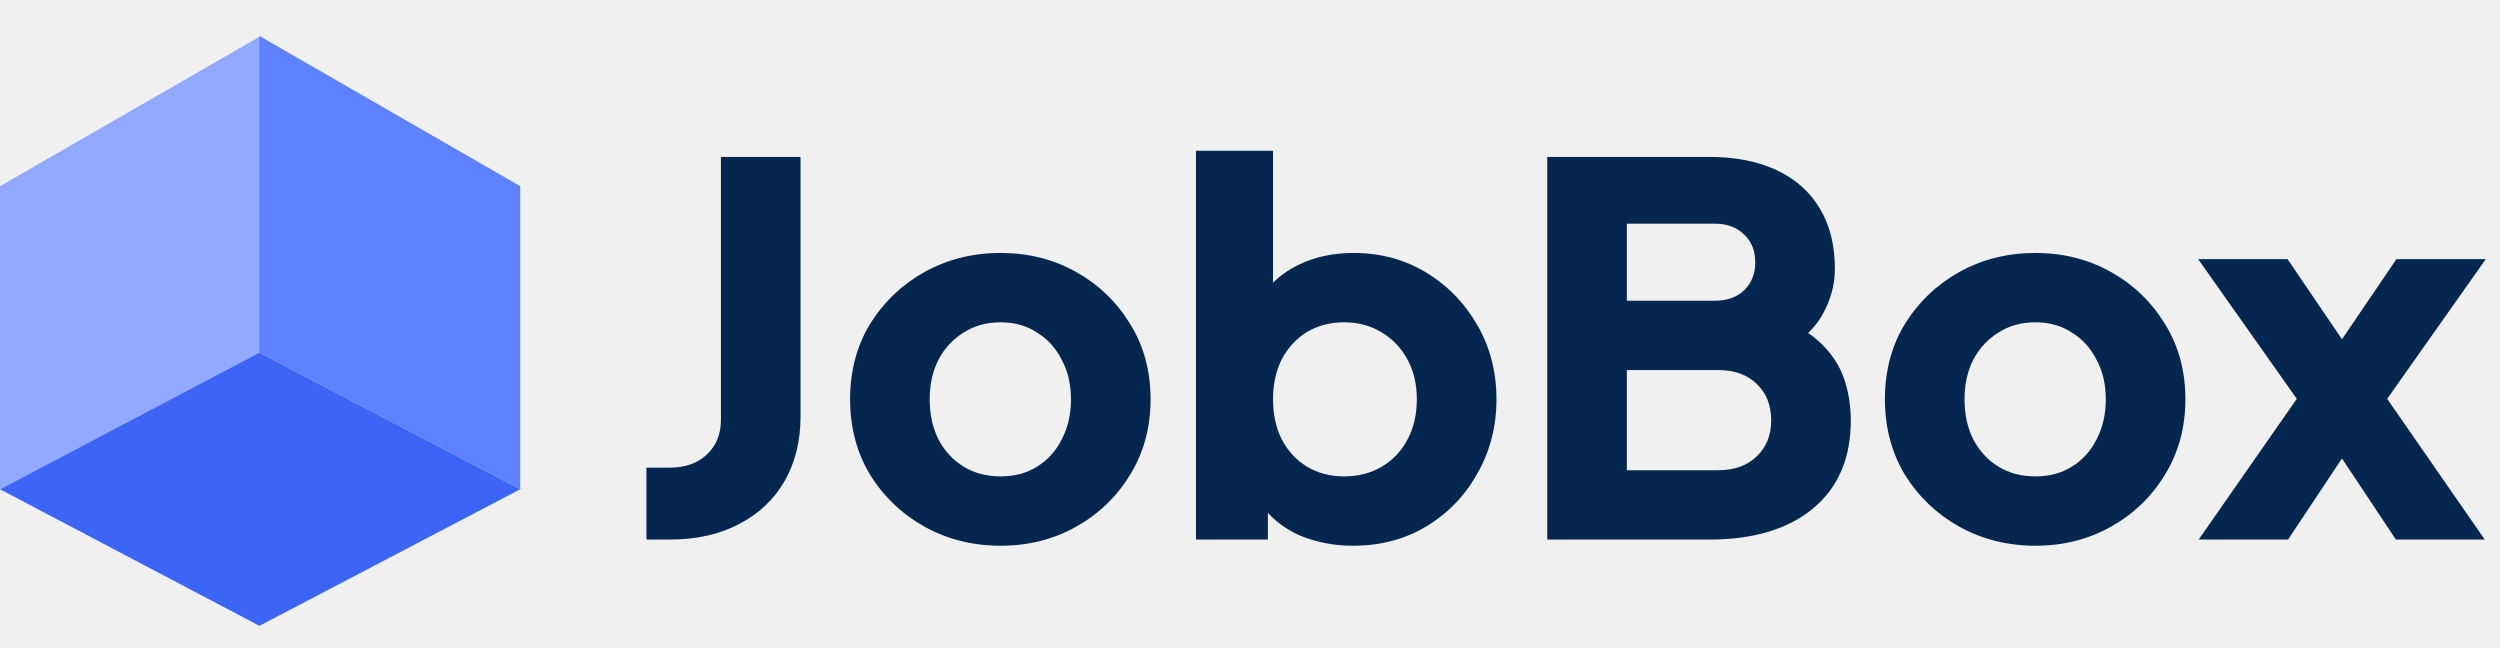
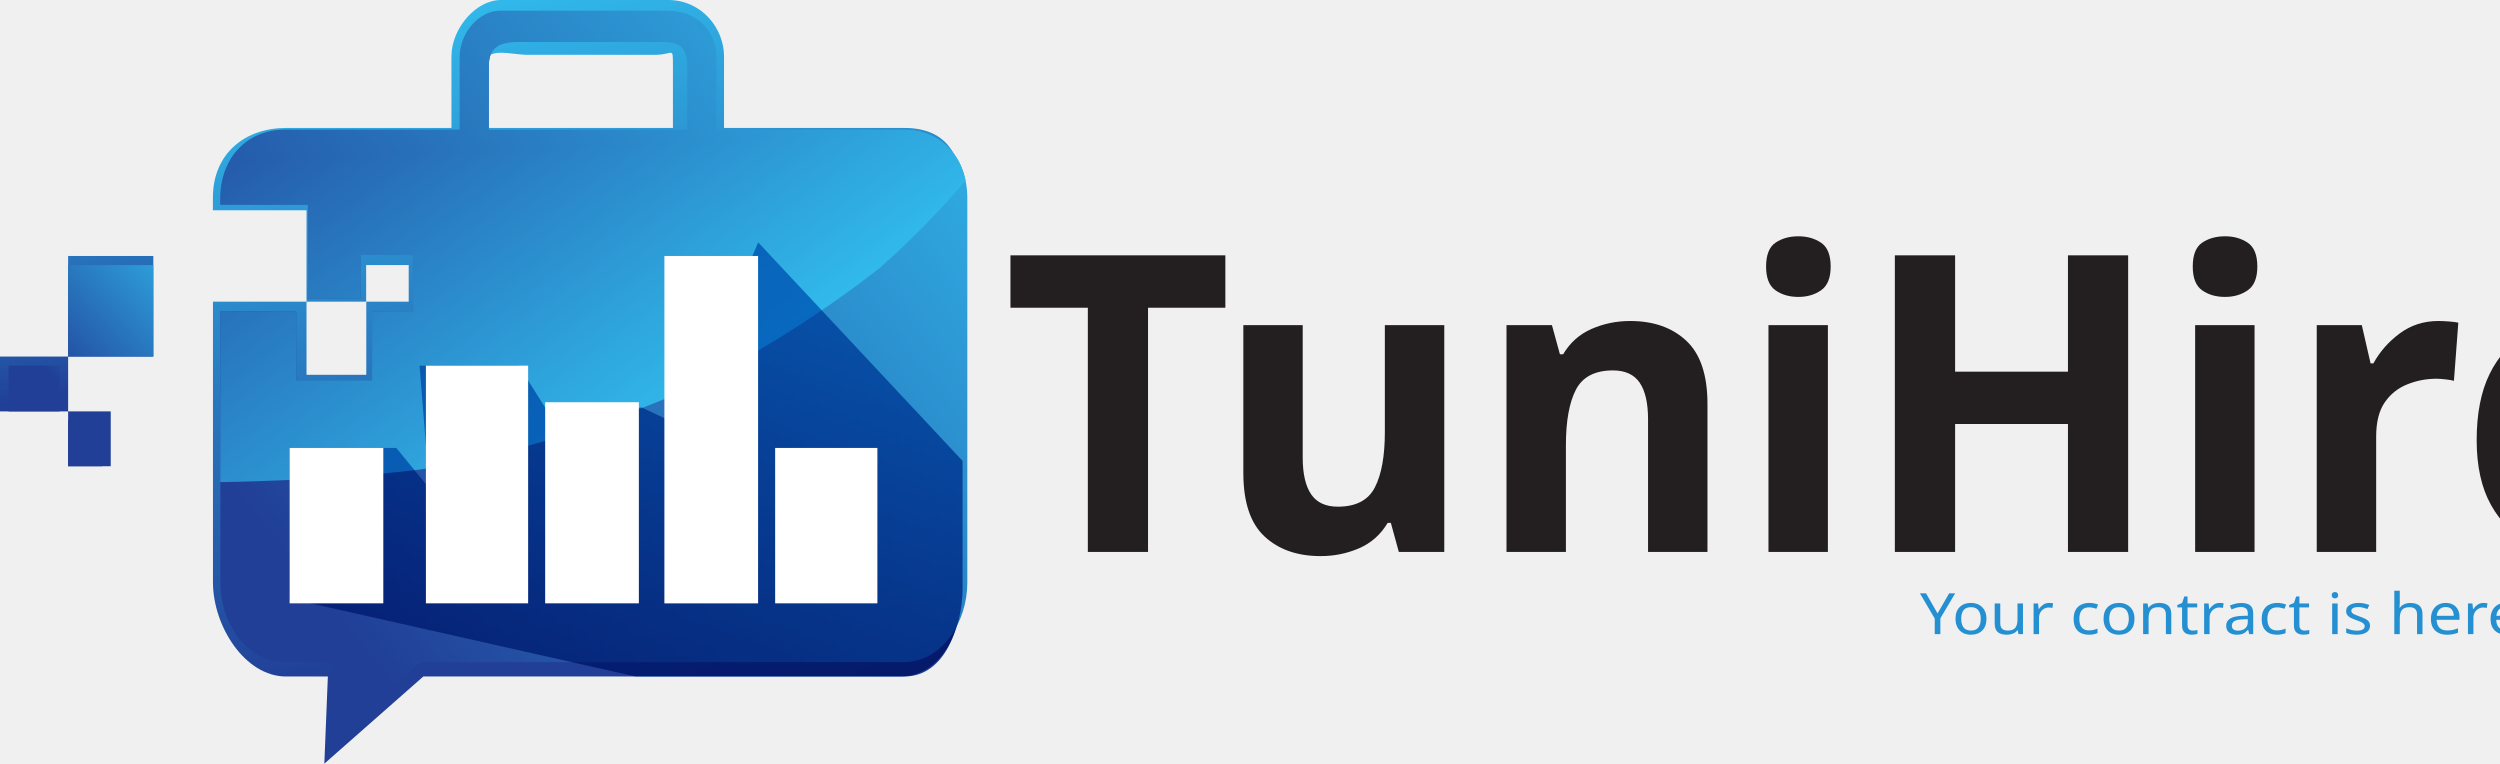
- <svg xmlns="http://www.w3.org/2000/svg" width="139" height="36" viewBox="0 0 139 36" fill="none">
-   <path d="M0 10.351L14.5 2V19.613L0 27.204V10.351Z" fill="#91A9FF" />
-   <path d="M28.924 10.351L14.424 2V19.613L28.924 27.204V10.351Z" fill="#5E81FF" />
-   <path d="M14.424 19.613L28.924 27.204L14.424 34.796L-7.23942e-06 27.204L14.424 19.613Z" fill="#3C65F5" />
-   <path d="M35.942 30V26.002H37.228C38.084 26.002 38.77 25.764 39.284 25.288C39.817 24.793 40.084 24.145 40.084 23.346V8.724H44.51V23.146C44.51 24.517 44.215 25.716 43.625 26.744C43.035 27.772 42.187 28.572 41.083 29.143C39.998 29.714 38.713 30 37.228 30H35.942ZM55.633 30.343C54.091 30.343 52.682 29.991 51.407 29.286C50.15 28.582 49.141 27.62 48.379 26.402C47.637 25.164 47.266 23.765 47.266 22.203C47.266 20.623 47.637 19.224 48.379 18.005C49.141 16.787 50.15 15.825 51.407 15.121C52.682 14.416 54.091 14.064 55.633 14.064C57.175 14.064 58.575 14.416 59.831 15.121C61.088 15.825 62.087 16.787 62.83 18.005C63.592 19.224 63.972 20.623 63.972 22.203C63.972 23.765 63.592 25.164 62.83 26.402C62.087 27.62 61.088 28.582 59.831 29.286C58.575 29.991 57.175 30.343 55.633 30.343ZM55.633 26.487C56.414 26.487 57.09 26.306 57.661 25.945C58.251 25.583 58.708 25.078 59.032 24.431C59.374 23.784 59.546 23.041 59.546 22.203C59.546 21.366 59.374 20.633 59.032 20.004C58.708 19.357 58.251 18.853 57.661 18.491C57.09 18.11 56.414 17.92 55.633 17.92C54.853 17.92 54.167 18.11 53.577 18.491C52.987 18.853 52.52 19.357 52.178 20.004C51.854 20.633 51.692 21.366 51.692 22.203C51.692 23.041 51.854 23.784 52.178 24.431C52.52 25.078 52.987 25.583 53.577 25.945C54.167 26.306 54.853 26.487 55.633 26.487ZM75.235 30.343C74.169 30.343 73.179 30.152 72.265 29.771C71.37 29.372 70.647 28.791 70.094 28.029L70.494 27.144V30H66.496V8.381H70.78V17.377L70.123 16.52C70.637 15.74 71.332 15.14 72.208 14.721C73.103 14.283 74.121 14.064 75.264 14.064C76.749 14.064 78.091 14.426 79.29 15.149C80.49 15.873 81.442 16.854 82.146 18.091C82.851 19.309 83.203 20.68 83.203 22.203C83.203 23.708 82.851 25.078 82.146 26.316C81.461 27.553 80.518 28.534 79.319 29.258C78.12 29.981 76.758 30.343 75.235 30.343ZM74.721 26.487C75.521 26.487 76.225 26.306 76.834 25.945C77.444 25.583 77.919 25.078 78.262 24.431C78.605 23.784 78.776 23.041 78.776 22.203C78.776 21.366 78.605 20.633 78.262 20.004C77.919 19.357 77.444 18.853 76.834 18.491C76.225 18.11 75.521 17.92 74.721 17.92C73.959 17.92 73.274 18.101 72.665 18.462C72.075 18.824 71.608 19.329 71.265 19.976C70.942 20.623 70.78 21.366 70.78 22.203C70.78 23.041 70.942 23.784 71.265 24.431C71.608 25.078 72.075 25.583 72.665 25.945C73.274 26.306 73.959 26.487 74.721 26.487ZM86.026 30V8.724H95.022C96.488 8.724 97.745 8.971 98.792 9.466C99.839 9.961 100.639 10.675 101.191 11.608C101.743 12.522 102.019 13.636 102.019 14.95C102.019 15.883 101.762 16.777 101.248 17.634C100.734 18.472 99.886 19.176 98.706 19.747V17.577C99.829 18.015 100.696 18.538 101.305 19.148C101.914 19.757 102.333 20.423 102.561 21.147C102.79 21.851 102.904 22.594 102.904 23.374C102.904 25.469 102.209 27.096 100.819 28.258C99.43 29.419 97.497 30 95.022 30H86.026ZM90.453 26.145H95.536C96.431 26.145 97.145 25.887 97.678 25.373C98.211 24.859 98.478 24.193 98.478 23.374C98.478 22.537 98.211 21.861 97.678 21.347C97.145 20.833 96.431 20.576 95.536 20.576H90.453V26.145ZM90.453 16.72H95.336C96.022 16.72 96.564 16.53 96.964 16.149C97.383 15.749 97.592 15.226 97.592 14.578C97.592 13.931 97.383 13.417 96.964 13.036C96.564 12.636 96.022 12.436 95.336 12.436H90.453V16.72ZM113.169 30.343C111.627 30.343 110.218 29.991 108.942 29.286C107.686 28.582 106.677 27.62 105.915 26.402C105.173 25.164 104.801 23.765 104.801 22.203C104.801 20.623 105.173 19.224 105.915 18.005C106.677 16.787 107.686 15.825 108.942 15.121C110.218 14.416 111.627 14.064 113.169 14.064C114.711 14.064 116.111 14.416 117.367 15.121C118.624 15.825 119.623 16.787 120.366 18.005C121.127 19.224 121.508 20.623 121.508 22.203C121.508 23.765 121.127 25.164 120.366 26.402C119.623 27.62 118.624 28.582 117.367 29.286C116.111 29.991 114.711 30.343 113.169 30.343ZM113.169 26.487C113.95 26.487 114.626 26.306 115.197 25.945C115.787 25.583 116.244 25.078 116.568 24.431C116.91 23.784 117.082 23.041 117.082 22.203C117.082 21.366 116.91 20.633 116.568 20.004C116.244 19.357 115.787 18.853 115.197 18.491C114.626 18.11 113.95 17.92 113.169 17.92C112.388 17.92 111.703 18.11 111.113 18.491C110.523 18.853 110.056 19.357 109.713 20.004C109.39 20.633 109.228 21.366 109.228 22.203C109.228 23.041 109.39 23.784 109.713 24.431C110.056 25.078 110.523 25.583 111.113 25.945C111.703 26.306 112.388 26.487 113.169 26.487ZM122.246 30L127.701 22.175L122.217 14.407H127.187L131.299 20.461H129.129L133.241 14.407H138.21L132.727 22.175L138.153 30H133.213L129.186 23.945H131.242L127.215 30H122.246Z" fill="#05264E" />
+ <svg xmlns="http://www.w3.org/2000/svg" xmlns:xlink="http://www.w3.org/1999/xlink" viewBox="0 0 770.59 235.39">
+   <defs>
+     <style>.cls-1{isolation:isolate;}.cls-2{fill:url(#linear-gradient);}.cls-3{fill:url(#linear-gradient-2);}.cls-4{mix-blend-mode:lighten;}.cls-5{fill:url(#linear-gradient-3);}.cls-6{fill:url(#linear-gradient-4);}.cls-7{fill:url(#linear-gradient-5);}.cls-8{fill:url(#linear-gradient-6);}.cls-9{fill:url(#linear-gradient-7);}.cls-10{fill:url(#linear-gradient-8);}.cls-11{fill:url(#linear-gradient-9);}.cls-12{mix-blend-mode:multiply;fill:url(#linear-gradient-10);}.cls-13{fill:#fff;}.cls-14{font-size:128.03px;fill:#231f20;font-family:Sansation-Bold, Sansation;font-weight:700;}.cls-15{font-size:17.62px;fill:#248fd1;font-family:MyriadPro-Regular, Myriad Pro;}</style>
+     <linearGradient id="linear-gradient" x1="168.4" y1="194.21" x2="212.12" y2="383.66" gradientUnits="userSpaceOnUse">
+       <stop offset="0" stop-color="#31baec" />
+       <stop offset="1" stop-color="#213f97" />
+     </linearGradient>
+     <linearGradient id="linear-gradient-2" x1="329.55" y1="212.03" x2="117.27" y2="385.03" xlink:href="#linear-gradient" />
+     <linearGradient id="linear-gradient-3" x1="221.24" y1="328.85" x2="108.78" y2="176.1" xlink:href="#linear-gradient" />
+     <linearGradient id="linear-gradient-4" x1="21.25" y1="19.06" x2="38.75" y2="121.42" xlink:href="#linear-gradient" />
+     <linearGradient id="linear-gradient-5" x1="-2.5" y1="42.34" x2="11.29" y2="122.97" xlink:href="#linear-gradient" />
+     <linearGradient id="linear-gradient-6" x1="4.39" y1="-0.26" x2="24.64" y2="118.12" xlink:href="#linear-gradient" />
+     <linearGradient id="linear-gradient-7" x1="59.63" y1="71.81" x2="12.22" y2="116.43" xlink:href="#linear-gradient" />
+     <linearGradient id="linear-gradient-8" x1="52.97" y1="79.79" x2="15.33" y2="115.21" xlink:href="#linear-gradient" />
+     <linearGradient id="linear-gradient-9" x1="88.18" y1="78.39" x2="32.68" y2="130.62" xlink:href="#linear-gradient" />
+     <linearGradient id="linear-gradient-10" x1="145.23" y1="215.34" x2="287.24" y2="541.19" xlink:href="#linear-gradient" />
+   </defs>
+   <g class="cls-1">
+     <g id="Layer_4" data-name="Layer 4">
+       <path class="cls-2" d="M294.28,236.63H238.69V214.51c0-8.39-6.71-17.32-17.25-17.32H169.92c-7.82,0-15.25,8.93-15.25,17.32v22.12h-51c-12.66,0-22.53,7.9-22.53,21.49V262H110v28.17h18.38V278.9h13.12v11.27H128.42v22.55H110V290.17H81.16v86.47c0,13.58,9.87,29.07,22.53,29.07h12.89l-1.09,26.87L146,405.71H294.28c12.66,0,17.93-15.49,17.93-29.07V258.12C312.21,244.53,306.94,236.63,294.28,236.63Zm-71.34,0H165.17v-19.4c0-5.89,7.59-3.14,13.08-3.14h39.21c5.5,0,5.48-2.75,5.48,3.14Z" transform="translate(-15.52 -197.19)" />
+       <path class="cls-3" d="M118.21,401.29H103.44c-12.36,0-20-12.67-20-24.41V293.16h23.39V314.4h23.39V293.16H142.8V275.78H126.61V289.3H110.42v-29h-27v-1.93c0-12.53,8.23-21.24,20-21.24H157.2V214.75c0-7.47,6-14.27,12.48-14.27h51.51c10,0,15.17,7.18,15.17,14.27v22.42H294c11.77,0,19.68,8.51,19.68,21.19V376.88c0,11.74-7.53,24.41-19.68,24.41h-149l-27.87,24.56ZM227.36,237.17v-19.7c0-6.78-3.76-7.34-8-7.34H175.72c-5.72,0-9.53,1.24-9.53,7.34v19.7Z" transform="translate(-15.52 -197.19)" />
+       <g class="cls-4">
+         <path class="cls-5" d="M83.43,293.16h23.39V314.4h23.39V293.16H142.8V275.78H126.61V289.3H110.42v-29h-27v-1.93c0-12.53,8.23-21.24,20-21.24H157.2V214.75c0-7.47,6-14.27,12.48-14.27h51.51c10,0,15.17,7.18,15.17,14.27v22.42H294a18.79,18.79,0,0,1,18.9,14.7l.26,1-.67.79a274.54,274.54,0,0,1-25.91,26.21,342.73,342.73,0,0,1-62.69,38.81,351.09,351.09,0,0,1-78.64,23.21c-17.89,2.13-36.94,3.36-60,3.9l-1.84,0Zm143.93-56v-19.7c0-6.78-3.76-7.34-8-7.34H175.72c-5.72,0-9.53,1.24-9.53,7.34v19.7Z" transform="translate(-15.52 -197.19)" />
+       </g>
+       <rect class="cls-6" x="21" y="78.9" width="26.26" height="31" />
+       <rect class="cls-7" y="109.9" width="21" height="16.91" />
+       <rect class="cls-8" x="21" y="126.8" width="13.13" height="16.91" />
+       <rect class="cls-9" x="21" y="81.72" width="26.26" height="28.18" />
+       <rect class="cls-10" x="2.63" y="112.71" width="15.75" height="14.09" />
+       <rect class="cls-11" x="21" y="129.62" width="10.5" height="14.09" />
+       <path class="cls-12" d="M211.42,405.71l-106.63-24V335.26h32.87l10.19,12.42-3-37.78h30.59l11.65,18.55,26.13-5.7,12,5.64,24-56.49,63,67.36v39.17c0,13.51-6.64,27.28-19.23,27.28Z" transform="translate(-15.52 -197.19)" />
+       <rect class="cls-13" x="131.28" y="112.71" width="31.51" height="73.26" />
+       <rect class="cls-13" x="168.04" y="123.98" width="28.88" height="61.99" />
+       <rect class="cls-13" x="204.79" y="78.9" width="28.88" height="107.08" />
+       <rect class="cls-13" x="238.93" y="138.07" width="31.51" height="47.9" />
+       <rect class="cls-13" x="89.27" y="138.07" width="28.88" height="47.9" />
+       <text class="cls-14" transform="translate(309 170.13) scale(0.96 1)">TuniHire</text>
+       <text class="cls-15" transform="translate(591.79 195.47) scale(1.09 1)">Your contract is here !</text>
+     </g>
+   </g>
</svg>
